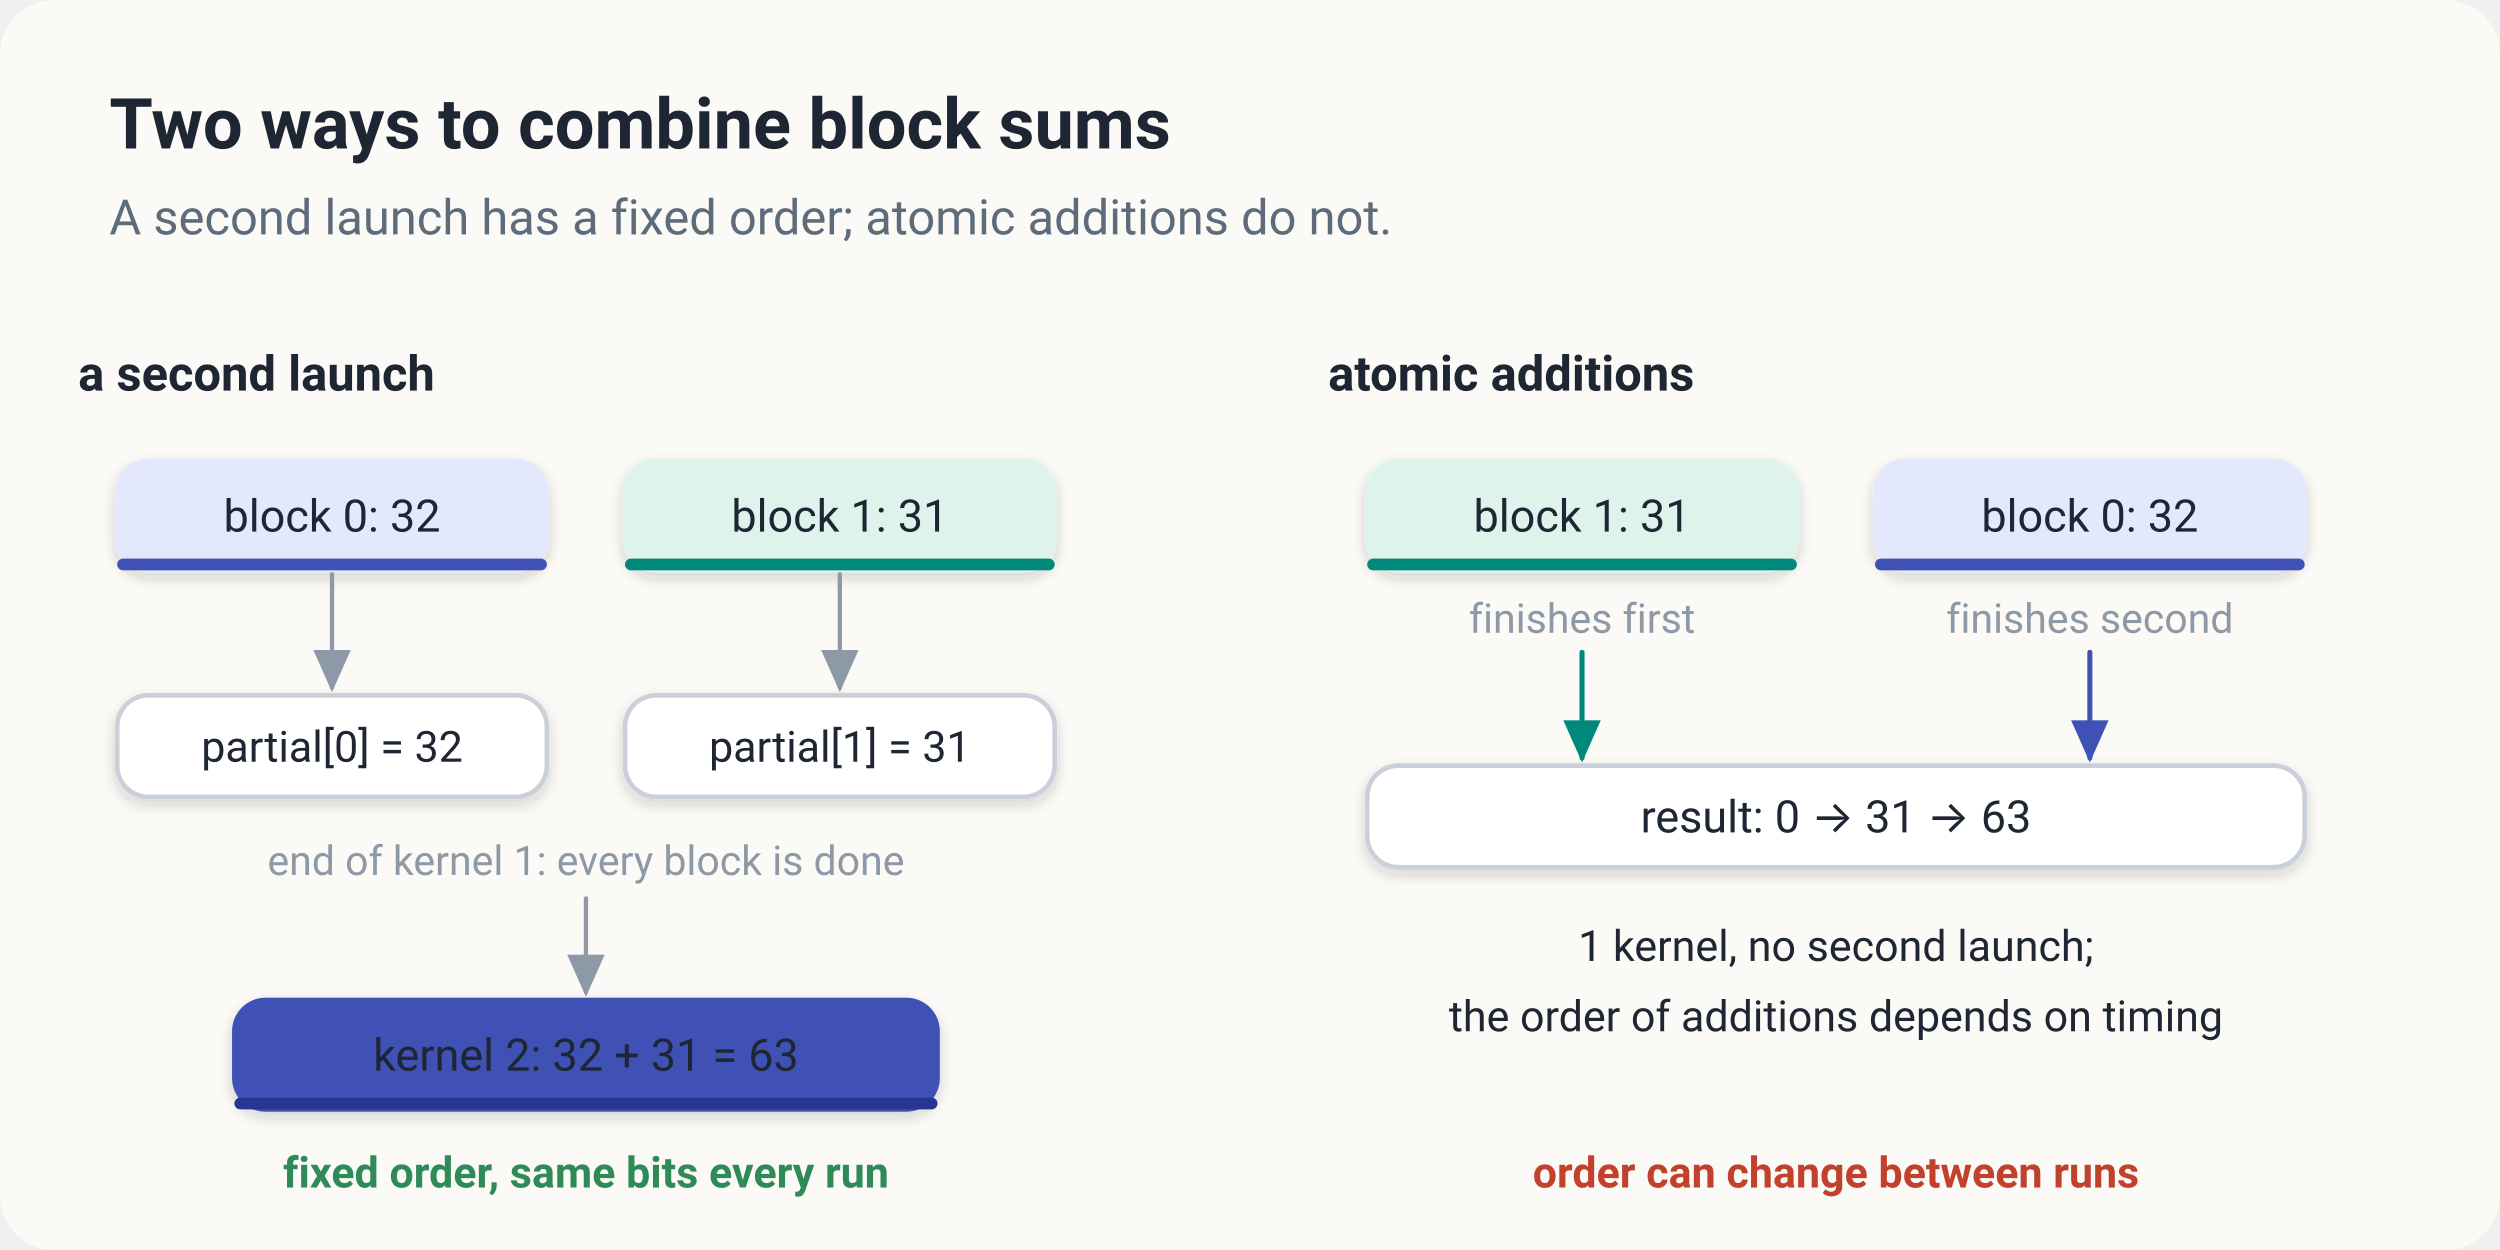
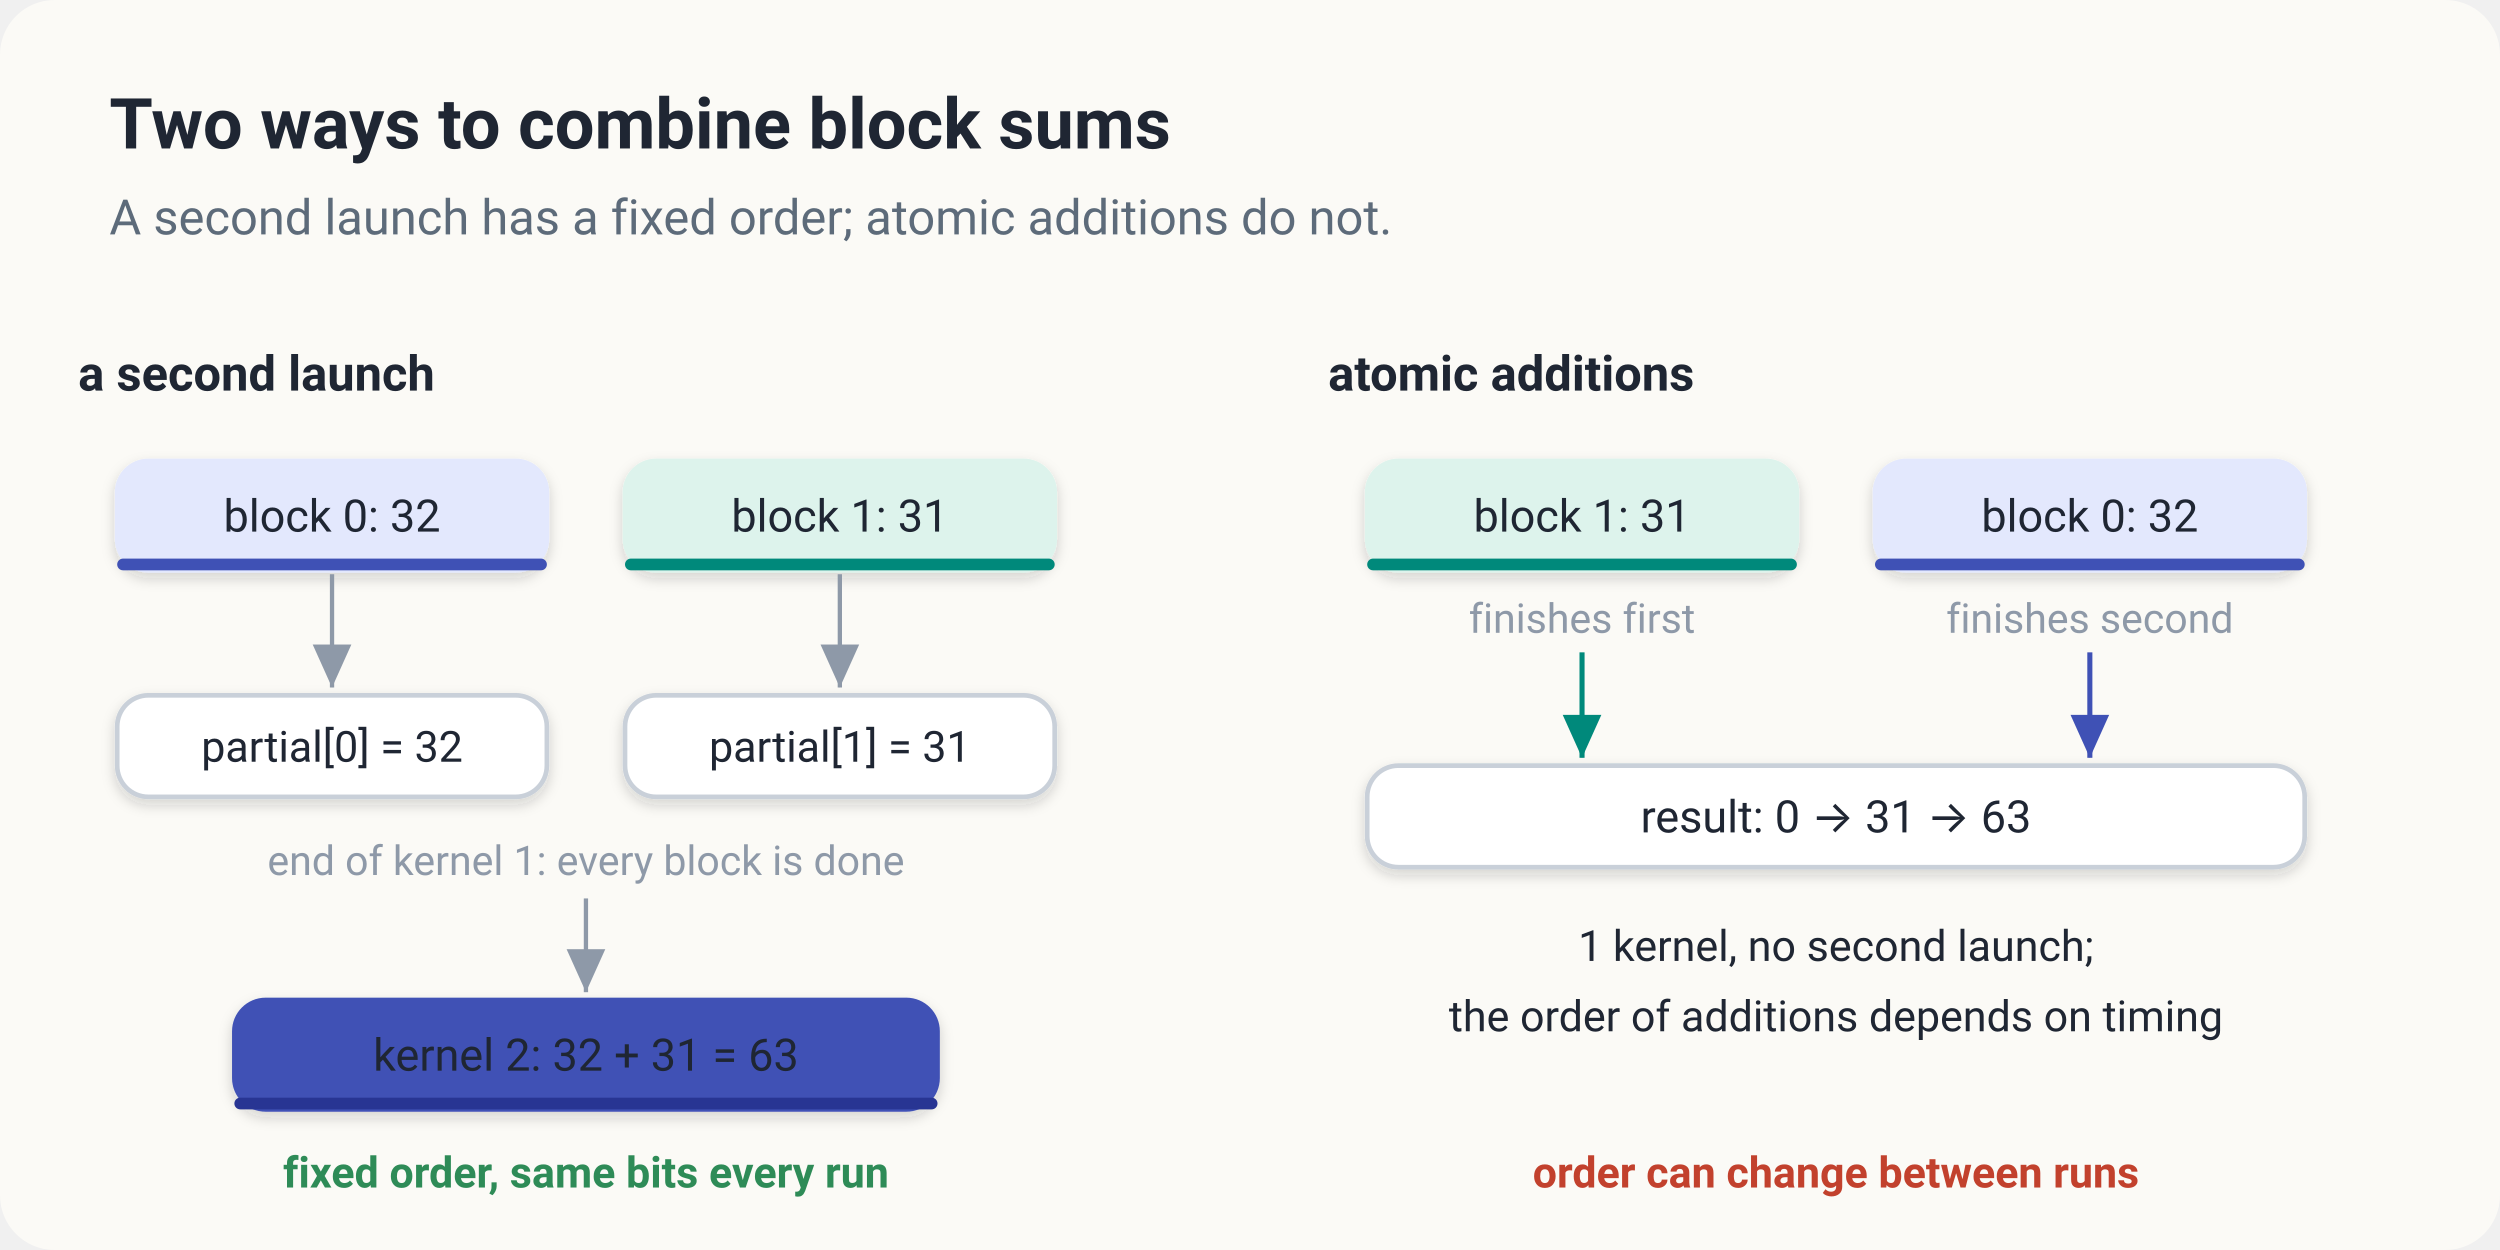
<svg xmlns="http://www.w3.org/2000/svg" viewBox="0 0 640 320" width="640" height="320" role="img" aria-label="2 ways to combine the block sums 32 and 31. Left: each block writes its partial sum, and a second kernel, which starts after every block of the first is done, adds them in a fixed order: 63. Right: each block adds its sum into result with an atomic addition, in the order the blocks finish, here block 1 then block 0: 0, 31, 63.">
  <style>
    text { font-family: Roboto, Inter, "Segoe UI", "Helvetica Neue", Arial, sans-serif; }
    .mono { font-family: "JetBrains Mono", "SF Mono", Menlo, Consolas, monospace; }
  </style>
  <defs>
-     <marker id="m-hi" viewBox="0 0 10 10" refX="8.5" refY="5" markerUnits="userSpaceOnUse" markerWidth="12" markerHeight="12" orient="auto">
-       <path d="M0.5,1 L9.5,5 L0.5,9 Z" fill="#3F51B5" />
+     <marker id="m-hi" viewBox="0 0 10 10" refX="10" refY="5" markerUnits="userSpaceOnUse" markerWidth="11" markerHeight="11" orient="auto">
+       <path d="M0,0.5 L10,5 L0,9.5 Z" fill="#3F51B5" />
    </marker>
-     <marker id="m-grey" viewBox="0 0 10 10" refX="8.5" refY="5" markerUnits="userSpaceOnUse" markerWidth="12" markerHeight="12" orient="auto">
-       <path d="M0.5,1 L9.5,5 L0.5,9 Z" fill="#8E99A8" />
+     <marker id="m-grey" viewBox="0 0 10 10" refX="10" refY="5" markerUnits="userSpaceOnUse" markerWidth="11" markerHeight="11" orient="auto">
+       <path d="M0,0.5 L10,5 L0,9.5 Z" fill="#8E99A8" />
    </marker>
-     <marker id="m-red" viewBox="0 0 10 10" refX="8.5" refY="5" markerUnits="userSpaceOnUse" markerWidth="12" markerHeight="12" orient="auto">
-       <path d="M0.5,1 L9.5,5 L0.5,9 Z" fill="#C2412D" />
+     <marker id="m-red" viewBox="0 0 10 10" refX="10" refY="5" markerUnits="userSpaceOnUse" markerWidth="11" markerHeight="11" orient="auto">
+       <path d="M0,0.5 L10,5 L0,9.5 Z" fill="#C2412D" />
    </marker>
-     <marker id="m-ink" viewBox="0 0 10 10" refX="8.5" refY="5" markerUnits="userSpaceOnUse" markerWidth="12" markerHeight="12" orient="auto">
-       <path d="M0.5,1 L9.5,5 L0.5,9 Z" fill="#1F2633" />
+     <marker id="m-ink" viewBox="0 0 10 10" refX="10" refY="5" markerUnits="userSpaceOnUse" markerWidth="11" markerHeight="11" orient="auto">
+       <path d="M0,0.5 L10,5 L0,9.5 Z" fill="#1F2633" />
    </marker>
-     <marker id="m-green" viewBox="0 0 10 10" refX="8.5" refY="5" markerUnits="userSpaceOnUse" markerWidth="12" markerHeight="12" orient="auto">
-       <path d="M0.5,1 L9.5,5 L0.5,9 Z" fill="#2E8B57" />
+     <marker id="m-green" viewBox="0 0 10 10" refX="10" refY="5" markerUnits="userSpaceOnUse" markerWidth="11" markerHeight="11" orient="auto">
+       <path d="M0,0.5 L10,5 L0,9.5 Z" fill="#2E8B57" />
    </marker>
-     <marker id="m-blue" viewBox="0 0 10 10" refX="8.5" refY="5" markerUnits="userSpaceOnUse" markerWidth="12" markerHeight="12" orient="auto">
-       <path d="M0.5,1 L9.5,5 L0.5,9 Z" fill="#3F51B5" />
+     <marker id="m-blue" viewBox="0 0 10 10" refX="10" refY="5" markerUnits="userSpaceOnUse" markerWidth="11" markerHeight="11" orient="auto">
+       <path d="M0,0.5 L10,5 L0,9.5 Z" fill="#3F51B5" />
    </marker>
-     <marker id="m-mint" viewBox="0 0 10 10" refX="8.5" refY="5" markerUnits="userSpaceOnUse" markerWidth="12" markerHeight="12" orient="auto">
-       <path d="M0.5,1 L9.5,5 L0.5,9 Z" fill="#00897B" />
+     <marker id="m-mint" viewBox="0 0 10 10" refX="10" refY="5" markerUnits="userSpaceOnUse" markerWidth="11" markerHeight="11" orient="auto">
+       <path d="M0,0.5 L10,5 L0,9.5 Z" fill="#00897B" />
    </marker>
-     <marker id="m-peach" viewBox="0 0 10 10" refX="8.5" refY="5" markerUnits="userSpaceOnUse" markerWidth="12" markerHeight="12" orient="auto">
-       <path d="M0.5,1 L9.5,5 L0.5,9 Z" fill="#E65100" />
+     <marker id="m-peach" viewBox="0 0 10 10" refX="10" refY="5" markerUnits="userSpaceOnUse" markerWidth="11" markerHeight="11" orient="auto">
+       <path d="M0,0.5 L10,5 L0,9.5 Z" fill="#E65100" />
    </marker>
-     <marker id="m-pink" viewBox="0 0 10 10" refX="8.5" refY="5" markerUnits="userSpaceOnUse" markerWidth="12" markerHeight="12" orient="auto">
-       <path d="M0.5,1 L9.5,5 L0.5,9 Z" fill="#C2185B" />
+     <marker id="m-pink" viewBox="0 0 10 10" refX="10" refY="5" markerUnits="userSpaceOnUse" markerWidth="11" markerHeight="11" orient="auto">
+       <path d="M0,0.5 L10,5 L0,9.5 Z" fill="#C2185B" />
    </marker>
    <filter id="elev" x="-20%" y="-20%" width="140%" height="160%">
      <feDropShadow dx="0" dy="1.5" stdDeviation="1.6" flood-color="#1F2633" flood-opacity="0.18" />
    </filter>
  </defs>
  <rect width="640" height="320" rx="14" fill="#FBFAF6" />
  <text x="28.0" y="38.0" font-size="18" fill="#1F2633" text-anchor="start" font-weight="700" xml:space="preserve">Two ways to combine block sums</text>
  <text x="28.0" y="60.0" font-size="12.5" fill="#5D6B7A" text-anchor="start" font-weight="400" xml:space="preserve">A second launch has a fixed order; atomic additions do not.</text>
  <g transform="translate(0,78)">
    <text x="20.0" y="22.0" font-size="12.5" fill="#1F2633" text-anchor="start" font-weight="700" xml:space="preserve">a second launch</text>
    <text x="340.0" y="22.0" font-size="12.5" fill="#1F2633" text-anchor="start" font-weight="700" xml:space="preserve">atomic additions</text>
    <rect x="30.0" y="40.0" width="110.0" height="28.0" rx="8" fill="#E3E8FD" stroke="#E3E8FD" stroke-width="1.2" filter="url(#elev)" />
    <rect x="30.0" y="65.0" width="110.0" height="3" rx="1.5" fill="#3F51B5" />
    <text x="85.0" y="58.1" font-size="11.5" fill="#1F2633" text-anchor="middle" font-weight="400" xml:space="preserve">block 0: 32</text>
    <rect x="160.0" y="40.0" width="110.0" height="28.0" rx="8" fill="#DDF3EC" stroke="#DDF3EC" stroke-width="1.2" filter="url(#elev)" />
    <rect x="160.0" y="65.0" width="110.0" height="3" rx="1.5" fill="#00897B" />
    <text x="215.0" y="58.1" font-size="11.5" fill="#1F2633" text-anchor="middle" font-weight="400" xml:space="preserve">block 1: 31</text>
-     <line x1="85.0" y1="69.0" x2="85.0" y2="98.0" stroke="#8E99A8" stroke-width="1.1" stroke-linecap="round" marker-end="url(#m-grey)" />
-     <line x1="215.0" y1="69.0" x2="215.0" y2="98.0" stroke="#8E99A8" stroke-width="1.1" stroke-linecap="round" marker-end="url(#m-grey)" />
+     <line x1="85.0" y1="69.0" x2="85.0" y2="98.0" stroke="#8E99A8" stroke-width="1.1" marker-end="url(#m-grey)" />
+     <line x1="215.0" y1="69.0" x2="215.0" y2="98.0" stroke="#8E99A8" stroke-width="1.1" marker-end="url(#m-grey)" />
    <rect x="30.0" y="100.0" width="110.0" height="26.0" rx="8" fill="#FFFFFF" stroke="#C9D0D9" stroke-width="1.2" filter="url(#elev)" />
    <text x="85.0" y="117.0" font-size="11" fill="#1F2633" text-anchor="middle" font-weight="400" xml:space="preserve">partial[0] = 32</text>
    <rect x="160.0" y="100.0" width="110.0" height="26.0" rx="8" fill="#FFFFFF" stroke="#C9D0D9" stroke-width="1.2" filter="url(#elev)" />
    <text x="215.0" y="117.0" font-size="11" fill="#1F2633" text-anchor="middle" font-weight="400" xml:space="preserve">partial[1] = 31</text>
    <text x="150.0" y="146.0" font-size="10.5" fill="#8E99A8" text-anchor="middle" font-weight="400" xml:space="preserve">end of kernel 1: every block is done</text>
-     <line x1="150.0" y1="152.0" x2="150.0" y2="176.0" stroke="#8E99A8" stroke-width="1.1" stroke-linecap="round" marker-end="url(#m-grey)" />
+     <line x1="150.0" y1="152.0" x2="150.0" y2="176.0" stroke="#8E99A8" stroke-width="1.1" marker-end="url(#m-grey)" />
    <rect x="60.0" y="178.0" width="180.0" height="28.0" rx="8" fill="#3F51B5" stroke="#3F51B5" stroke-width="1.2" filter="url(#elev)" />
    <rect x="60.0" y="203.0" width="180.0" height="3" rx="1.5" fill="#283593" />
    <text x="150.0" y="196.1" font-size="11.5" fill="#1F2633" text-anchor="middle" font-weight="400" xml:space="preserve">kernel 2: 32 + 31 = 63</text>
    <text x="150.0" y="226.0" font-size="11" fill="#2E8B57" text-anchor="middle" font-weight="600" xml:space="preserve">fixed order, same bits every run</text>
    <rect x="350.0" y="40.0" width="110.0" height="28.0" rx="8" fill="#DDF3EC" stroke="#DDF3EC" stroke-width="1.2" filter="url(#elev)" />
    <rect x="350.0" y="65.0" width="110.0" height="3" rx="1.5" fill="#00897B" />
    <text x="405.0" y="58.1" font-size="11.5" fill="#1F2633" text-anchor="middle" font-weight="400" xml:space="preserve">block 1: 31</text>
    <rect x="480.0" y="40.0" width="110.0" height="28.0" rx="8" fill="#E3E8FD" stroke="#E3E8FD" stroke-width="1.2" filter="url(#elev)" />
    <rect x="480.0" y="65.0" width="110.0" height="3" rx="1.5" fill="#3F51B5" />
    <text x="535.0" y="58.1" font-size="11.5" fill="#1F2633" text-anchor="middle" font-weight="400" xml:space="preserve">block 0: 32</text>
    <text x="405.0" y="84.0" font-size="10.5" fill="#8E99A8" text-anchor="middle" font-weight="400" xml:space="preserve">finishes first</text>
    <text x="535.0" y="84.0" font-size="10.5" fill="#8E99A8" text-anchor="middle" font-weight="400" xml:space="preserve">finishes second</text>
-     <line x1="405.0" y1="89.0" x2="405.0" y2="116.0" stroke="#00897B" stroke-width="1.3" stroke-linecap="round" marker-end="url(#m-mint)" />
-     <line x1="535.0" y1="89.0" x2="535.0" y2="116.0" stroke="#3F51B5" stroke-width="1.3" stroke-linecap="round" marker-end="url(#m-blue)" />
+     <line x1="405.0" y1="89.0" x2="405.0" y2="116.0" stroke="#00897B" stroke-width="1.3" marker-end="url(#m-mint)" />
+     <line x1="535.0" y1="89.0" x2="535.0" y2="116.0" stroke="#3F51B5" stroke-width="1.3" marker-end="url(#m-blue)" />
    <rect x="350.0" y="118.0" width="240.0" height="26.0" rx="8" fill="#FFFFFF" stroke="#C9D0D9" stroke-width="1.2" filter="url(#elev)" />
    <text x="470.0" y="135.1" font-size="11.5" fill="#1F2633" text-anchor="middle" font-weight="400" xml:space="preserve">result: 0 → 31 → 63</text>
    <text x="470.0" y="168.0" font-size="11" fill="#1F2633" text-anchor="middle" font-weight="400" xml:space="preserve">1 kernel, no second launch;</text>
    <text x="470.0" y="186.0" font-size="11" fill="#1F2633" text-anchor="middle" font-weight="400" xml:space="preserve">the order of additions depends on timing</text>
    <text x="470.0" y="226.0" font-size="11" fill="#C2412D" text-anchor="middle" font-weight="600" xml:space="preserve">order can change between runs</text>
  </g>
</svg>
